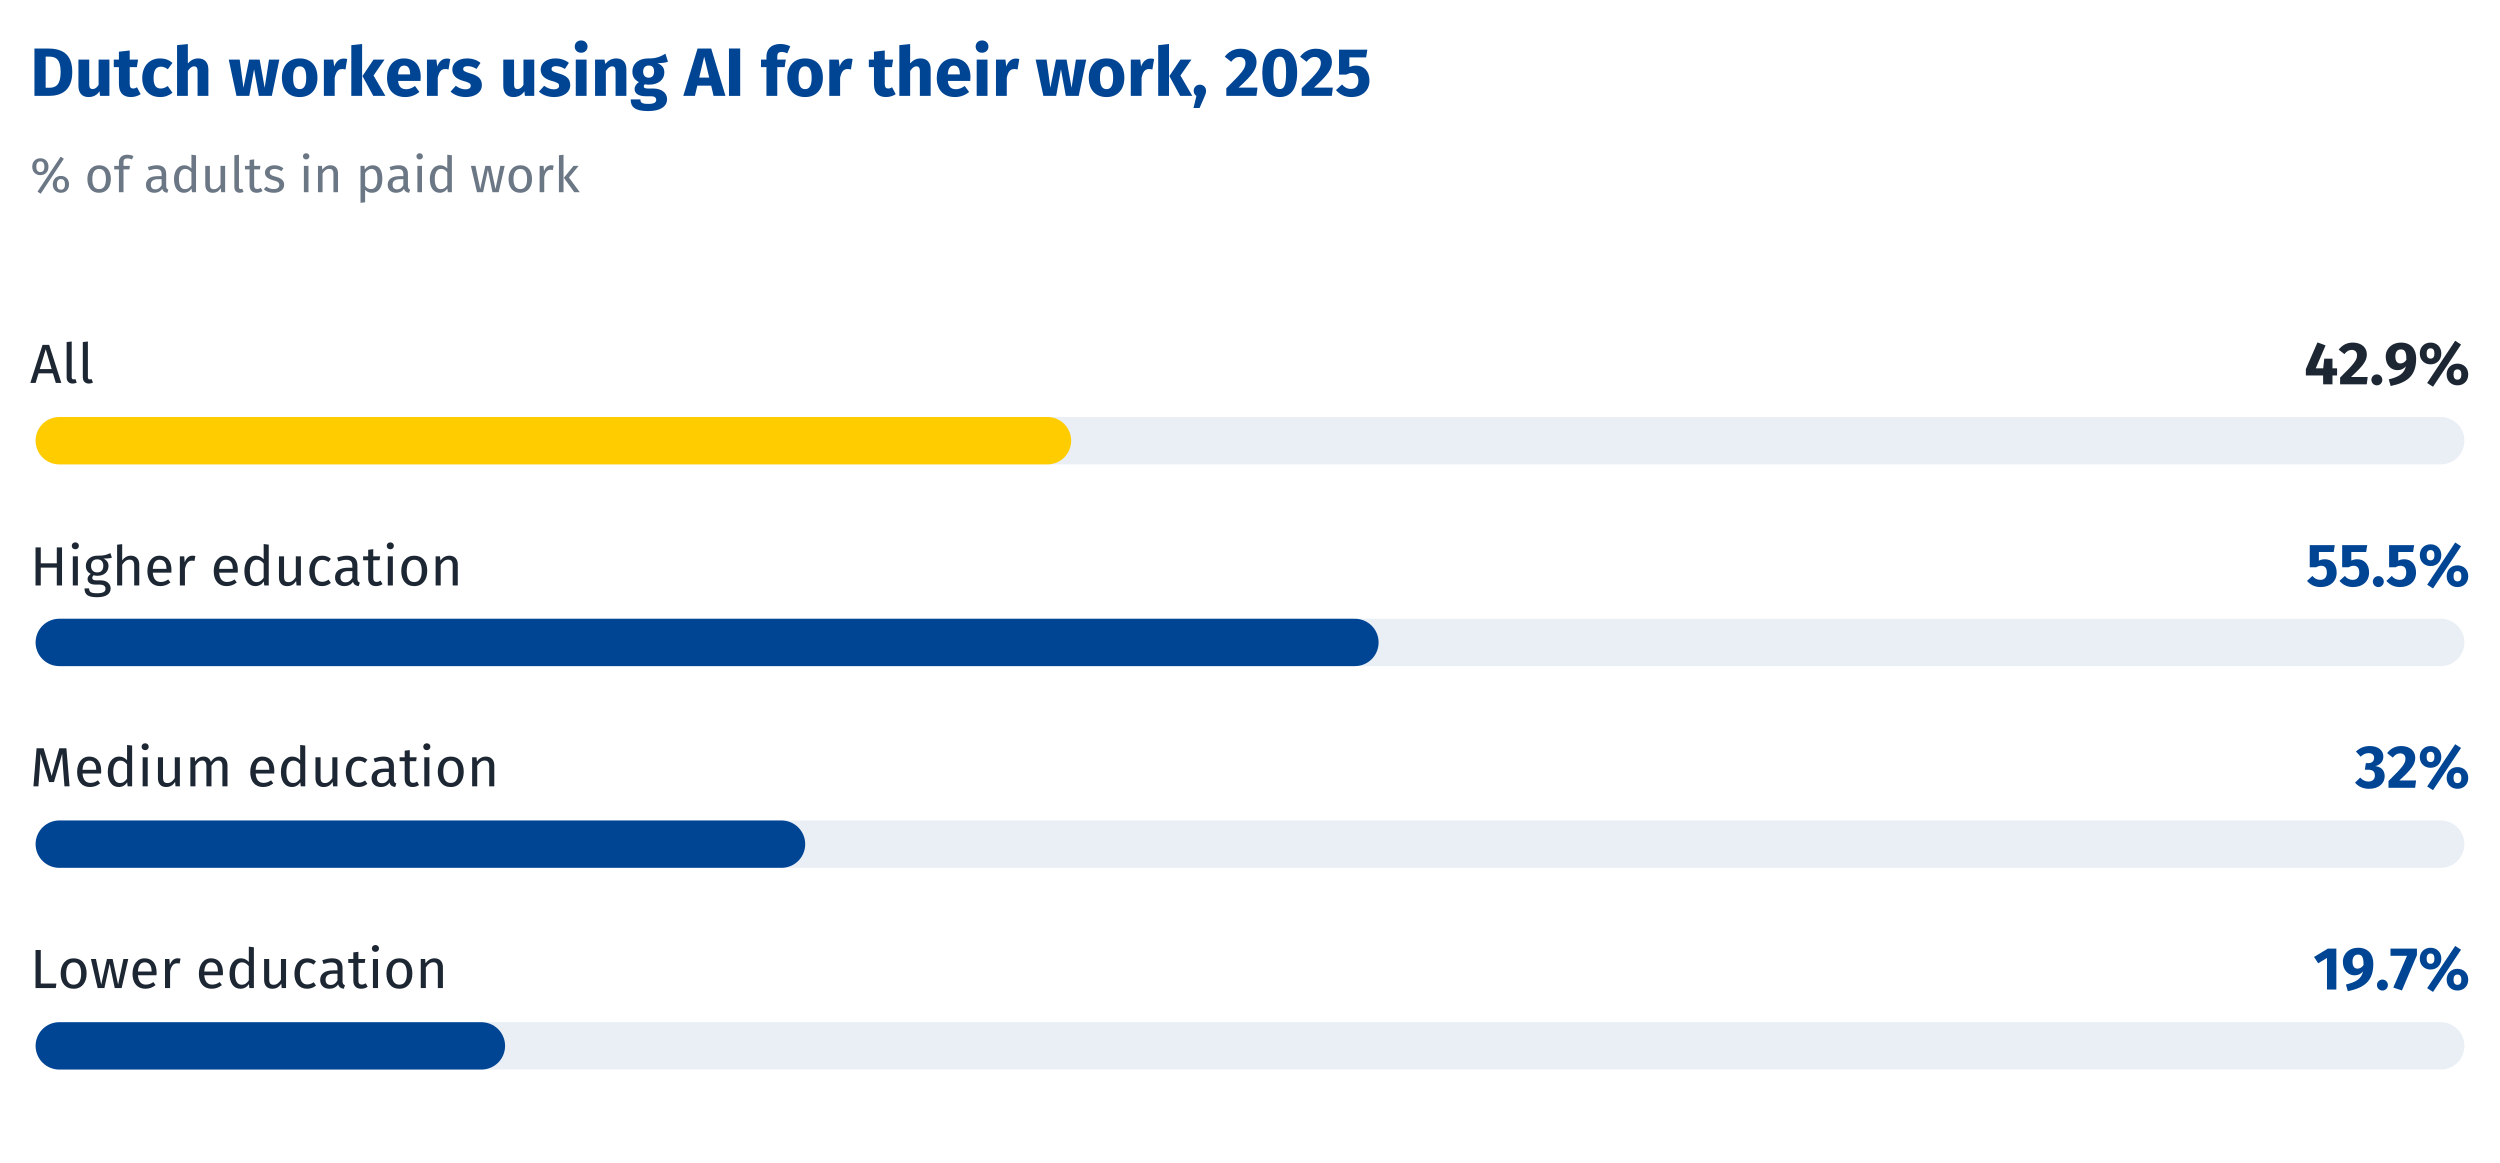
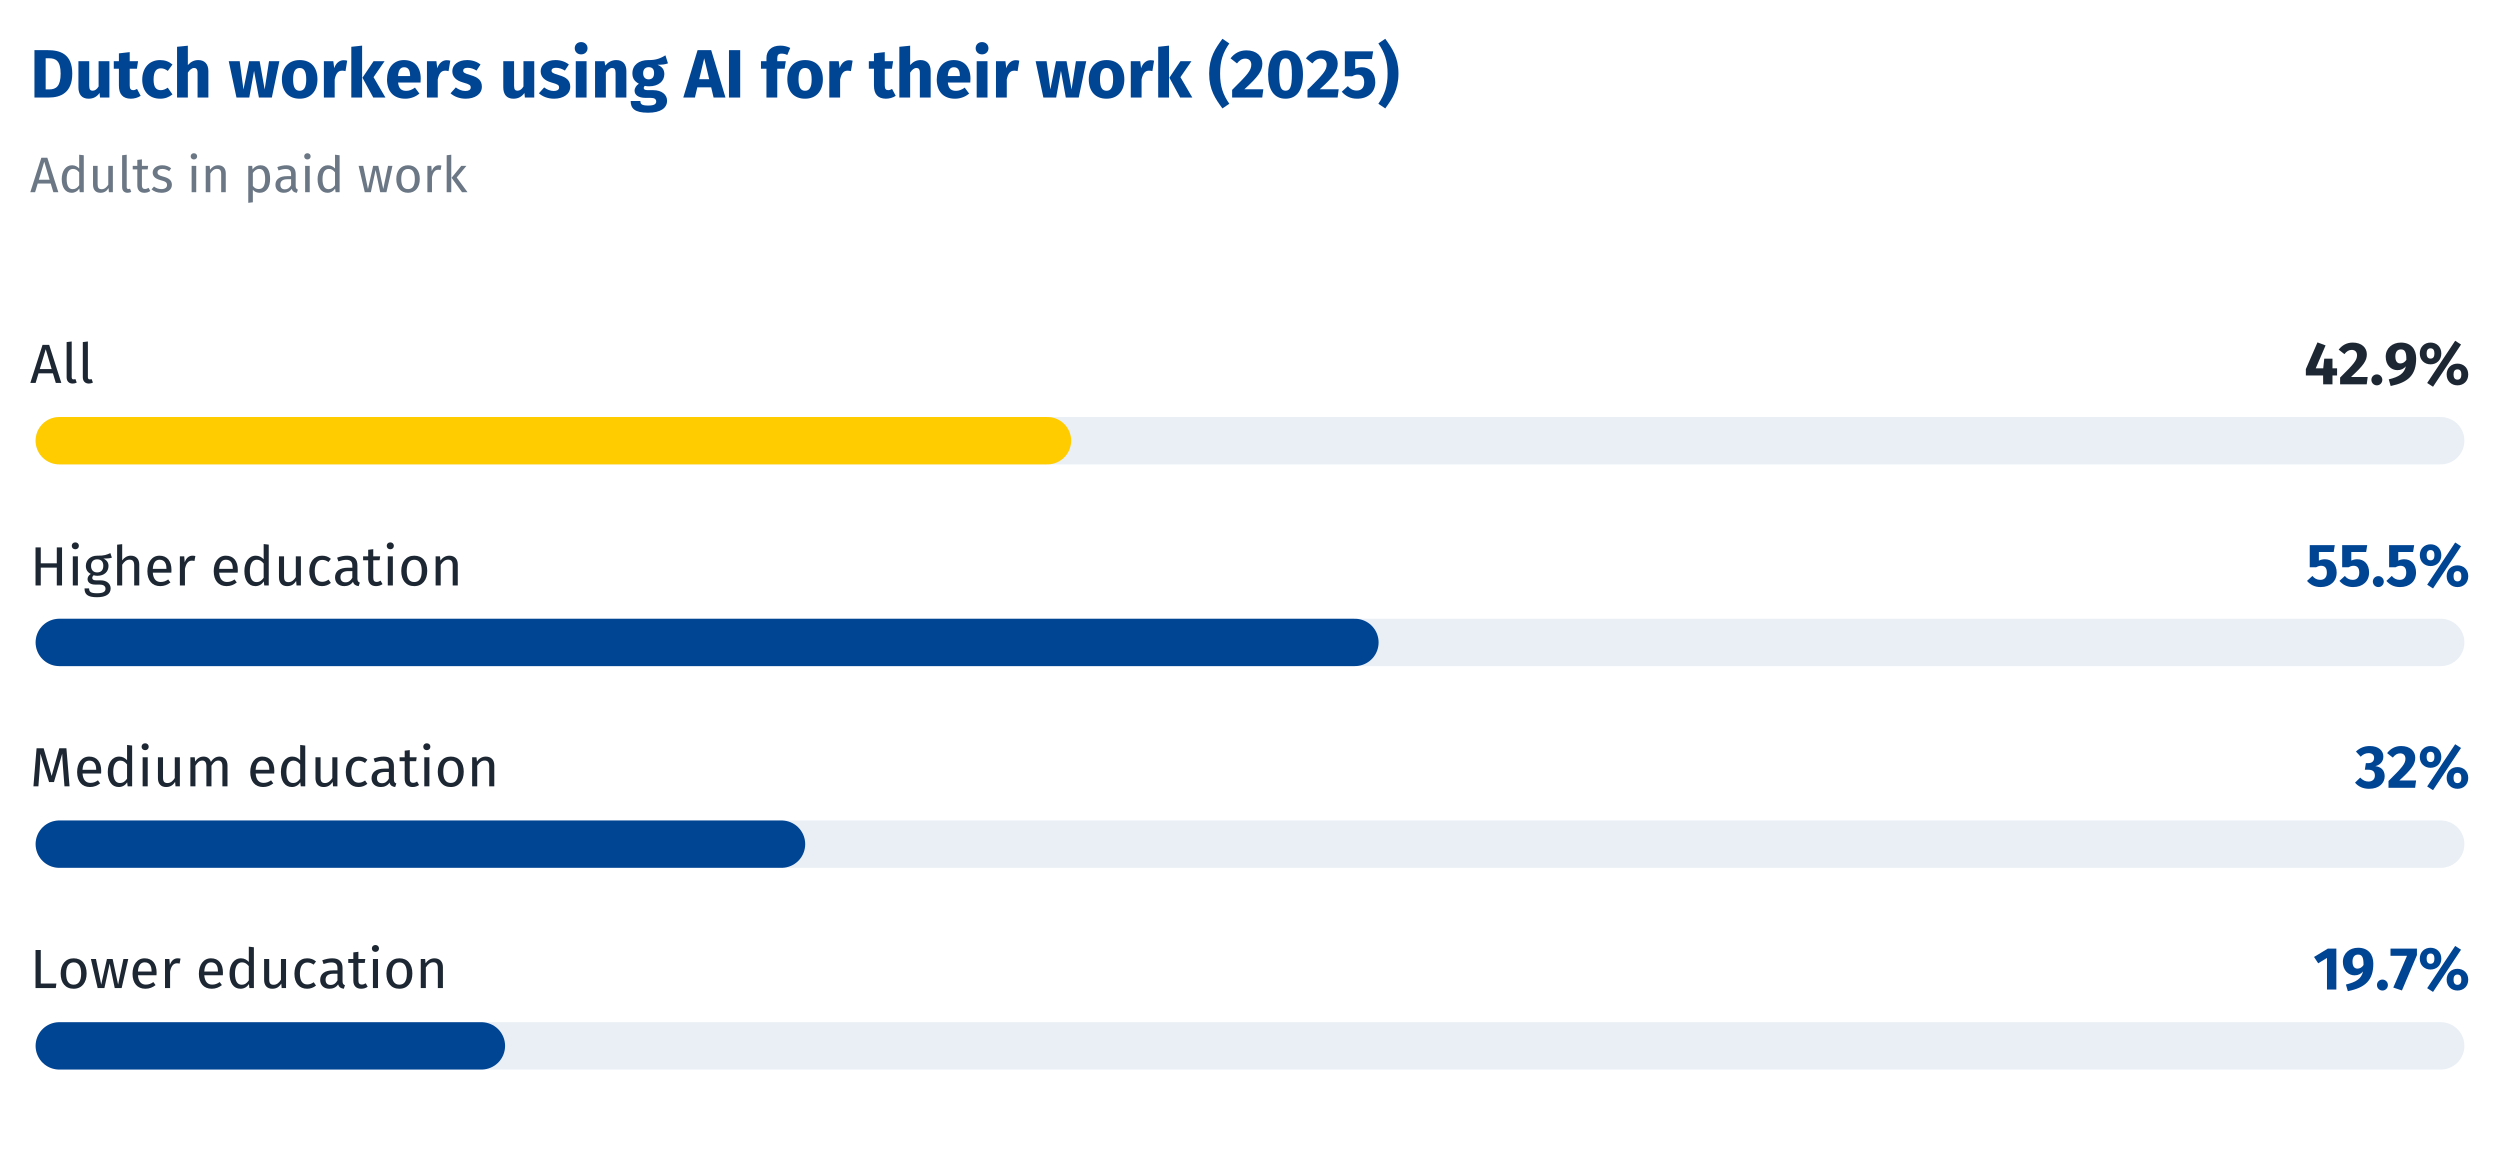
<svg xmlns="http://www.w3.org/2000/svg" xmlns:xlink="http://www.w3.org/1999/xlink" width="475.2pt" height="221.04pt" viewBox="0 0 475.2 221.04" version="1.1">
  <defs>
    <style type="text/css">*{stroke-linejoin: round; stroke-linecap: butt}</style>
  </defs>
  <g id="figure_1">
    <g id="patch_1">
      <path d="M 0 221.04  L 475.2 221.04  L 475.2 0  L 0 0  L 0 221.04  z " style="fill: none" />
    </g>
    <g id="axes_1">
      <g id="line2d_1">
-         <path d="M 11.268 83.768  L 463.932 83.768  " clip-path="url(#p7ef1800e2e)" style="fill: none; stroke: #e9eff5; stroke-width: 9; stroke-linecap: round" />
+         <path d="M 11.268 83.768  L 463.932 83.768  " clip-path="url(#p5b7a34b491)" style="fill: none; stroke: #e9eff5; stroke-width: 9; stroke-linecap: round" />
      </g>
      <g id="line2d_2">
-         <path d="M 11.268 122.112  L 463.932 122.112  " clip-path="url(#p7ef1800e2e)" style="fill: none; stroke: #e9eff5; stroke-width: 9; stroke-linecap: round" />
+         <path d="M 11.268 122.112  L 463.932 122.112  " clip-path="url(#p5b7a34b491)" style="fill: none; stroke: #e9eff5; stroke-width: 9; stroke-linecap: round" />
      </g>
      <g id="line2d_3">
-         <path d="M 11.268 160.456  L 463.932 160.456  " clip-path="url(#p7ef1800e2e)" style="fill: none; stroke: #e9eff5; stroke-width: 9; stroke-linecap: round" />
+         <path d="M 11.268 160.456  L 463.932 160.456  " clip-path="url(#p5b7a34b491)" style="fill: none; stroke: #e9eff5; stroke-width: 9; stroke-linecap: round" />
      </g>
      <g id="line2d_4">
-         <path d="M 11.268 198.8  L 463.932 198.8  " clip-path="url(#p7ef1800e2e)" style="fill: none; stroke: #e9eff5; stroke-width: 9; stroke-linecap: round" />
+         <path d="M 11.268 198.8  L 463.932 198.8  " clip-path="url(#p5b7a34b491)" style="fill: none; stroke: #e9eff5; stroke-width: 9; stroke-linecap: round" />
      </g>
      <g id="line2d_5">
-         <path d="M 11.268 83.768  L 199.105 83.768  " clip-path="url(#p7ef1800e2e)" style="fill: none; stroke: #ffcc00; stroke-width: 9; stroke-linecap: round" />
+         <path d="M 11.268 83.768  L 199.105 83.768  " clip-path="url(#p5b7a34b491)" style="fill: none; stroke: #ffcc00; stroke-width: 9; stroke-linecap: round" />
      </g>
      <g id="line2d_6">
-         <path d="M 11.268 122.112  L 257.543 122.112  " clip-path="url(#p7ef1800e2e)" style="fill: none; stroke: #004494; stroke-width: 9; stroke-linecap: round" />
+         <path d="M 11.268 122.112  L 257.543 122.112  " clip-path="url(#p5b7a34b491)" style="fill: none; stroke: #004494; stroke-width: 9; stroke-linecap: round" />
      </g>
      <g id="line2d_7">
-         <path d="M 11.268 160.456  L 148.551 160.456  " clip-path="url(#p7ef1800e2e)" style="fill: none; stroke: #004494; stroke-width: 9; stroke-linecap: round" />
+         <path d="M 11.268 160.456  L 148.551 160.456  " clip-path="url(#p5b7a34b491)" style="fill: none; stroke: #004494; stroke-width: 9; stroke-linecap: round" />
      </g>
      <g id="line2d_8">
-         <path d="M 11.268 198.8  L 91.505 198.8  " clip-path="url(#p7ef1800e2e)" style="fill: none; stroke: #004494; stroke-width: 9; stroke-linecap: round" />
+         <path d="M 11.268 198.8  L 91.505 198.8  " clip-path="url(#p5b7a34b491)" style="fill: none; stroke: #004494; stroke-width: 9; stroke-linecap: round" />
      </g>
      <g id="text_1">
        <g style="fill: #1d2733" transform="translate(5.7024 72.78332) scale(0.105 -0.105)">
          <defs>
            <path id="FiraSans-Regular-41" d="M 2989 0  L 3629 0  L 2221 4410  L 1453 4410  L 38 0  L 653 0  L 986 1107  L 2656 1107  L 2989 0  z M 1133 1600  L 1824 3904  L 2509 1600  L 1133 1600  z " transform="scale(0.015625)" />
            <path id="FiraSans-Regular-6c" d="M 1280 -77  C 1453 -77 1619 -32 1747 38  L 1594 448  C 1530 422 1459 410 1376 410  C 1222 410 1165 499 1165 678  L 1165 4800  L 576 4730  L 576 666  C 576 186 851 -77 1280 -77  z " transform="scale(0.015625)" />
          </defs>
          <use xlink:href="#FiraSans-Regular-41" />
          <use xlink:href="#FiraSans-Regular-6c" transform="translate(57.29999 0)" />
          <use xlink:href="#FiraSans-Regular-6c" transform="translate(86.59998 0)" />
        </g>
      </g>
      <g id="text_2">
        <g style="fill: #1d2733" transform="translate(437.975 73.05184) scale(0.115 -0.115)">
          <defs>
            <path id="FiraSans-Bold-34" d="M 3482 1690  L 2995 1690  L 2995 2714  L 2125 2714  L 2016 1690  L 1222 1690  L 2266 4115  L 1408 4435  L 179 1606  L 179 934  L 2003 934  L 2010 0  L 2995 0  L 2995 934  L 3482 934  L 3482 1690  z " transform="scale(0.015625)" />
            <path id="FiraSans-Bold-32" d="M 1523 4416  C 877 4416 384 4122 38 3667  L 640 3194  C 890 3501 1107 3642 1421 3642  C 1760 3642 1978 3430 1978 3078  C 1978 2541 1638 2150 186 717  L 186 0  L 3002 0  L 3104 774  L 1331 774  C 2682 2003 3014 2509 3014 3181  C 3014 3853 2490 4416 1523 4416  z " transform="scale(0.015625)" />
            <path id="FiraSans-Bold-2e" d="M 768 1050  C 442 1050 186 787 186 474  C 186 154 442 -109 768 -109  C 1088 -109 1344 154 1344 474  C 1344 787 1088 1050 768 1050  z " transform="scale(0.015625)" />
            <path id="FiraSans-Bold-39" d="M 1773 4416  C 870 4416 166 3827 166 2925  C 166 2035 730 1498 1402 1498  C 1811 1498 2086 1658 2298 1907  C 2125 1139 1574 787 486 525  L 691 -179  C 2541 198 3386 973 3386 2739  C 3386 3725 2842 4416 1773 4416  z M 1715 2208  C 1421 2208 1184 2394 1184 2957  C 1184 3443 1414 3693 1773 3693  C 2202 3693 2362 3405 2349 2586  C 2182 2336 1958 2208 1715 2208  z " transform="scale(0.015625)" />
            <path id="FiraSans-Bold-25" d="M 3930 4608  L 966 141  L 1587 -256  L 4550 4211  L 3930 4608  z M 1325 4416  C 691 4416 186 3968 186 3264  C 186 2560 691 2112 1325 2112  C 1965 2112 2464 2560 2464 3264  C 2464 3968 1965 4416 1325 4416  z M 1325 3808  C 1658 3808 1734 3533 1734 3264  C 1734 2989 1658 2720 1325 2720  C 992 2720 909 2995 909 3264  C 909 3539 992 3808 1325 3808  z M 4173 2189  C 3533 2189 3027 1747 3027 1043  C 3027 333 3533 -109 4173 -109  C 4813 -109 5312 333 5312 1043  C 5312 1747 4813 2189 4173 2189  z M 4173 1581  C 4506 1581 4582 1312 4582 1043  C 4582 768 4506 493 4173 493  C 3840 493 3757 774 3757 1043  C 3757 1312 3840 1581 4173 1581  z " transform="scale(0.015625)" />
          </defs>
          <use xlink:href="#FiraSans-Bold-34" />
          <use xlink:href="#FiraSans-Bold-32" transform="translate(56.49999 0)" />
          <use xlink:href="#FiraSans-Bold-2e" transform="translate(108.2 0)" />
          <use xlink:href="#FiraSans-Bold-39" transform="translate(132.2 0)" />
          <use xlink:href="#FiraSans-Bold-25" transform="translate(188.2 0)" />
        </g>
      </g>
      <g id="text_3">
        <g style="fill: #1d2733" transform="translate(5.7024 111.285) scale(0.105 -0.105)">
          <defs>
            <path id="FiraSans-Regular-48" d="M 3104 0  L 3712 0  L 3712 4410  L 3104 4410  L 3104 2566  L 1248 2566  L 1248 4410  L 640 4410  L 640 0  L 1248 0  L 1248 2067  L 3104 2067  L 3104 0  z " transform="scale(0.015625)" />
            <path id="FiraSans-Regular-69" d="M 896 4992  C 653 4992 486 4819 486 4589  C 486 4365 653 4192 896 4192  C 1146 4192 1312 4365 1312 4589  C 1312 4819 1146 4992 896 4992  z M 1197 3373  L 608 3373  L 608 0  L 1197 0  L 1197 3373  z " transform="scale(0.015625)" />
            <path id="FiraSans-Regular-67" d="M 3155 3750  C 2758 3571 2451 3430 1613 3450  C 870 3450 314 2963 314 2272  C 314 1837 493 1542 883 1338  C 640 1178 512 960 512 742  C 512 403 781 102 1382 102  L 1914 102  C 2336 102 2592 -58 2592 -378  C 2592 -717 2336 -902 1606 -902  C 864 -902 691 -723 691 -339  L 160 -339  C 160 -1024 506 -1363 1606 -1363  C 2650 -1363 3187 -992 3187 -339  C 3187 198 2726 595 2035 595  L 1498 595  C 1152 595 1056 717 1056 870  C 1056 992 1126 1114 1222 1184  C 1363 1139 1498 1120 1651 1120  C 2458 1120 2938 1600 2938 2266  C 2938 2656 2739 2938 2342 3117  C 2726 3117 3046 3130 3328 3219  L 3155 3750  z M 1613 3027  C 2093 3027 2336 2771 2336 2278  C 2336 1792 2086 1510 1626 1510  C 1165 1510 915 1824 915 2272  C 915 2714 1158 3027 1613 3027  z " transform="scale(0.015625)" />
            <path id="FiraSans-Regular-68" d="M 2195 3450  C 1773 3450 1440 3238 1197 2906  L 1197 4787  L 608 4723  L 608 0  L 1197 0  L 1197 2400  C 1421 2752 1683 2989 2048 2989  C 2368 2989 2586 2842 2586 2336  L 2586 0  L 3174 0  L 3174 2419  C 3174 3053 2810 3450 2195 3450  z " transform="scale(0.015625)" />
            <path id="FiraSans-Regular-65" d="M 3155 1786  C 3155 2816 2675 3450 1766 3450  C 896 3450 365 2701 365 1651  C 365 582 915 -77 1856 -77  C 2323 -77 2701 83 3034 346  L 2778 698  C 2483 493 2234 403 1901 403  C 1414 403 1050 704 992 1485  L 3142 1485  C 3149 1562 3155 1670 3155 1786  z M 2573 1920  L 992 1920  C 1037 2669 1331 2982 1779 2982  C 2310 2982 2573 2618 2573 1958  L 2573 1920  z " transform="scale(0.015625)" />
            <path id="FiraSans-Regular-72" d="M 2074 3450  C 1664 3450 1350 3194 1171 2688  L 1114 3373  L 608 3373  L 608 0  L 1197 0  L 1197 1926  C 1338 2573 1581 2874 2003 2874  C 2125 2874 2195 2861 2298 2835  L 2406 3411  C 2304 3437 2182 3450 2074 3450  z " transform="scale(0.015625)" />
            <path id="FiraSans-Regular-20" transform="scale(0.015625)" />
            <path id="FiraSans-Regular-64" d="M 2630 4800  L 2630 3034  C 2406 3270 2118 3450 1722 3450  C 896 3450 397 2701 397 1670  C 397 621 851 -77 1670 -77  C 2086 -77 2426 128 2643 467  L 2701 0  L 3219 0  L 3219 4730  L 2630 4800  z M 1798 390  C 1312 390 1030 794 1030 1683  C 1030 2560 1344 2982 1850 2982  C 2182 2982 2419 2810 2630 2541  L 2630 890  C 2406 576 2176 390 1798 390  z " transform="scale(0.015625)" />
            <path id="FiraSans-Regular-75" d="M 3117 3373  L 2528 3373  L 2528 966  C 2323 627 2048 384 1683 384  C 1318 384 1165 557 1165 1018  L 1165 3373  L 576 3373  L 576 954  C 576 294 928 -77 1517 -77  C 1997 -77 2310 115 2566 525  L 2611 0  L 3117 0  L 3117 3373  z " transform="scale(0.015625)" />
            <path id="FiraSans-Regular-63" d="M 1837 3450  C 922 3450 365 2733 365 1658  C 365 570 928 -77 1837 -77  C 2227 -77 2566 51 2867 294  L 2598 678  C 2342 512 2144 422 1862 422  C 1331 422 998 787 998 1670  C 998 2547 1331 2963 1862 2963  C 2144 2963 2355 2880 2586 2714  L 2867 3085  C 2554 3347 2234 3450 1837 3450  z " transform="scale(0.015625)" />
            <path id="FiraSans-Regular-61" d="M 2880 787  L 2880 2330  C 2880 3034 2509 3450 1696 3450  C 1318 3450 947 3373 531 3219  L 678 2790  C 1024 2906 1338 2970 1587 2970  C 2054 2970 2291 2790 2291 2304  L 2291 2054  L 1773 2054  C 832 2054 288 1664 288 941  C 288 339 691 -77 1363 -77  C 1773 -77 2131 77 2368 429  C 2470 96 2688 -38 3027 -77  L 3162 333  C 2989 397 2880 493 2880 787  z M 1498 365  C 1114 365 915 576 915 973  C 915 1434 1229 1664 1850 1664  L 2291 1664  L 2291 890  C 2099 538 1843 365 1498 365  z " transform="scale(0.015625)" />
            <path id="FiraSans-Regular-74" d="M 2086 557  C 1920 454 1786 410 1638 410  C 1344 410 1235 570 1235 909  L 1235 2918  L 1971 2918  L 2035 3373  L 1235 3373  L 1235 4205  L 646 4134  L 646 3373  L 58 3373  L 58 2918  L 646 2918  L 646 883  C 646 256 986 -77 1555 -77  C 1843 -77 2086 0 2310 154  L 2086 557  z " transform="scale(0.015625)" />
            <path id="FiraSans-Regular-6f" d="M 1875 3450  C 915 3450 365 2726 365 1683  C 365 614 909 -77 1869 -77  C 2822 -77 3373 646 3373 1690  C 3373 2758 2835 3450 1875 3450  z M 1875 2976  C 2432 2976 2739 2566 2739 1690  C 2739 806 2432 397 1869 397  C 1306 397 998 806 998 1683  C 998 2566 1312 2976 1875 2976  z " transform="scale(0.015625)" />
            <path id="FiraSans-Regular-6e" d="M 2195 3450  C 1754 3450 1395 3219 1165 2874  L 1114 3373  L 608 3373  L 608 0  L 1197 0  L 1197 2394  C 1421 2752 1677 2989 2054 2989  C 2381 2989 2586 2842 2586 2336  L 2586 0  L 3174 0  L 3174 2419  C 3174 3059 2816 3450 2195 3450  z " transform="scale(0.015625)" />
          </defs>
          <use xlink:href="#FiraSans-Regular-48" />
          <use xlink:href="#FiraSans-Regular-69" transform="translate(67.99998 0)" />
          <use xlink:href="#FiraSans-Regular-67" transform="translate(96.19998 0)" />
          <use xlink:href="#FiraSans-Regular-68" transform="translate(148.2 0)" />
          <use xlink:href="#FiraSans-Regular-65" transform="translate(206.8 0)" />
          <use xlink:href="#FiraSans-Regular-72" transform="translate(261.7999 0)" />
          <use xlink:href="#FiraSans-Regular-20" transform="translate(300.3999 0)" />
          <use xlink:href="#FiraSans-Regular-65" transform="translate(326.8999 0)" />
          <use xlink:href="#FiraSans-Regular-64" transform="translate(381.8999 0)" />
          <use xlink:href="#FiraSans-Regular-75" transform="translate(441.6999 0)" />
          <use xlink:href="#FiraSans-Regular-63" transform="translate(499.8999 0)" />
          <use xlink:href="#FiraSans-Regular-61" transform="translate(547.6999 0)" />
          <use xlink:href="#FiraSans-Regular-74" transform="translate(602.0999 0)" />
          <use xlink:href="#FiraSans-Regular-69" transform="translate(638.1999 0)" />
          <use xlink:href="#FiraSans-Regular-6f" transform="translate(666.3999 0)" />
          <use xlink:href="#FiraSans-Regular-6e" transform="translate(724.7998 0)" />
        </g>
      </g>
      <g id="text_4">
        <g style="fill: #004494" transform="translate(438.3685 111.396) scale(0.115 -0.115)">
          <defs>
            <path id="FiraSans-Bold-35" d="M 3021 4326  L 371 4326  L 371 1990  L 1056 1990  C 1254 2099 1402 2144 1574 2144  C 1933 2144 2182 1958 2182 1421  C 2182 922 1920 653 1485 653  C 1133 653 870 806 653 1069  L 83 544  C 410 166 864 -109 1523 -109  C 2554 -109 3219 512 3219 1427  C 3219 2323 2688 2835 1978 2835  C 1773 2835 1555 2797 1338 2694  L 1338 3603  L 2906 3603  L 3021 4326  z " transform="scale(0.015625)" />
          </defs>
          <use xlink:href="#FiraSans-Bold-35" />
          <use xlink:href="#FiraSans-Bold-35" transform="translate(53.59999 0)" />
          <use xlink:href="#FiraSans-Bold-2e" transform="translate(107.2 0)" />
          <use xlink:href="#FiraSans-Bold-35" transform="translate(131.2 0)" />
          <use xlink:href="#FiraSans-Bold-25" transform="translate(184.8 0)" />
        </g>
      </g>
      <g id="text_5">
        <g style="fill: #1d2733" transform="translate(5.7024 149.4717) scale(0.105 -0.105)">
          <defs>
            <path id="FiraSans-Regular-4d" d="M 4218 4410  L 3392 4410  L 2509 1203  L 1581 4410  L 762 4410  L 397 0  L 973 0  L 1120 1946  C 1171 2592 1203 3277 1203 3795  L 2208 499  L 2778 499  L 3731 3789  C 3738 3424 3782 2682 3840 1990  L 3994 0  L 4582 0  L 4218 4410  z " transform="scale(0.015625)" />
            <path id="FiraSans-Regular-6d" d="M 3994 3450  C 3539 3450 3232 3206 2989 2842  C 2861 3226 2554 3450 2138 3450  C 1696 3450 1389 3219 1165 2880  L 1114 3373  L 608 3373  L 608 0  L 1197 0  L 1197 2394  C 1421 2752 1626 2989 1990 2989  C 2246 2989 2464 2842 2464 2336  L 2464 0  L 3053 0  L 3053 2394  C 3283 2752 3482 2989 3846 2989  C 4102 2989 4320 2842 4320 2336  L 4320 0  L 4909 0  L 4909 2419  C 4909 3053 4544 3450 3994 3450  z " transform="scale(0.015625)" />
          </defs>
          <use xlink:href="#FiraSans-Regular-4d" />
          <use xlink:href="#FiraSans-Regular-65" transform="translate(79.59999 0)" />
          <use xlink:href="#FiraSans-Regular-64" transform="translate(134.6 0)" />
          <use xlink:href="#FiraSans-Regular-69" transform="translate(194.4 0)" />
          <use xlink:href="#FiraSans-Regular-75" transform="translate(222.6 0)" />
          <use xlink:href="#FiraSans-Regular-6d" transform="translate(280.8 0)" />
          <use xlink:href="#FiraSans-Regular-20" transform="translate(366.4999 0)" />
          <use xlink:href="#FiraSans-Regular-65" transform="translate(392.9999 0)" />
          <use xlink:href="#FiraSans-Regular-64" transform="translate(447.9999 0)" />
          <use xlink:href="#FiraSans-Regular-75" transform="translate(507.7999 0)" />
          <use xlink:href="#FiraSans-Regular-63" transform="translate(565.9999 0)" />
          <use xlink:href="#FiraSans-Regular-61" transform="translate(613.7999 0)" />
          <use xlink:href="#FiraSans-Regular-74" transform="translate(668.1999 0)" />
          <use xlink:href="#FiraSans-Regular-69" transform="translate(704.2999 0)" />
          <use xlink:href="#FiraSans-Regular-6f" transform="translate(732.4999 0)" />
          <use xlink:href="#FiraSans-Regular-6e" transform="translate(790.8999 0)" />
        </g>
      </g>
      <g id="text_6">
        <g style="fill: #004494" transform="translate(447.6925 149.7402) scale(0.115 -0.115)">
          <defs>
            <path id="FiraSans-Bold-33" d="M 1530 4416  C 954 4416 474 4218 70 3834  L 570 3290  C 826 3539 1094 3667 1414 3667  C 1766 3667 1990 3482 1990 3168  C 1990 2810 1754 2605 1370 2605  L 1120 2605  L 1011 1907  L 1370 1907  C 1824 1907 2074 1741 2074 1286  C 2074 890 1798 659 1402 659  C 1062 659 806 787 518 1075  L -26 544  C 314 134 806 -109 1459 -109  C 2528 -109 3110 499 3110 1222  C 3110 1907 2662 2227 2125 2285  C 2656 2438 2970 2790 2970 3315  C 2970 3923 2464 4416 1530 4416  z " transform="scale(0.015625)" />
          </defs>
          <use xlink:href="#FiraSans-Bold-33" />
          <use xlink:href="#FiraSans-Bold-32" transform="translate(51.99999 0)" />
          <use xlink:href="#FiraSans-Bold-25" transform="translate(103.7 0)" />
        </g>
      </g>
      <g id="text_7">
        <g style="fill: #1d2733" transform="translate(5.7024 187.8159) scale(0.105 -0.105)">
          <defs>
            <path id="FiraSans-Regular-4c" d="M 1248 4410  L 640 4410  L 640 0  L 2989 0  L 3059 531  L 1248 531  L 1248 4410  z " transform="scale(0.015625)" />
            <path id="FiraSans-Regular-77" d="M 4461 3373  L 3898 3373  L 3283 410  L 2650 3373  L 1990 3373  L 1325 410  L 717 3373  L 128 3373  L 915 0  L 1696 0  L 2304 2842  L 2893 0  L 3693 0  L 4461 3373  z " transform="scale(0.015625)" />
          </defs>
          <use xlink:href="#FiraSans-Regular-4c" />
          <use xlink:href="#FiraSans-Regular-6f" transform="translate(49.79999 0)" />
          <use xlink:href="#FiraSans-Regular-77" transform="translate(108.2 0)" />
          <use xlink:href="#FiraSans-Regular-65" transform="translate(179.9 0)" />
          <use xlink:href="#FiraSans-Regular-72" transform="translate(234.8999 0)" />
          <use xlink:href="#FiraSans-Regular-20" transform="translate(273.4999 0)" />
          <use xlink:href="#FiraSans-Regular-65" transform="translate(299.9999 0)" />
          <use xlink:href="#FiraSans-Regular-64" transform="translate(354.9999 0)" />
          <use xlink:href="#FiraSans-Regular-75" transform="translate(414.7999 0)" />
          <use xlink:href="#FiraSans-Regular-63" transform="translate(472.9999 0)" />
          <use xlink:href="#FiraSans-Regular-61" transform="translate(520.7999 0)" />
          <use xlink:href="#FiraSans-Regular-74" transform="translate(575.1999 0)" />
          <use xlink:href="#FiraSans-Regular-69" transform="translate(611.2999 0)" />
          <use xlink:href="#FiraSans-Regular-6f" transform="translate(639.4999 0)" />
          <use xlink:href="#FiraSans-Regular-6e" transform="translate(697.8999 0)" />
        </g>
      </g>
      <g id="text_8">
        <g style="fill: #004494" transform="translate(439.7 188.0844) scale(0.115 -0.115)">
          <defs>
            <path id="FiraSans-Bold-31" d="M 2445 4326  L 1542 4326  L 83 3443  L 525 2771  L 1453 3341  L 1453 0  L 2445 0  L 2445 4326  z " transform="scale(0.015625)" />
            <path id="FiraSans-Bold-37" d="M 2880 4326  L 83 4326  L 83 3565  L 1830 3565  L 378 205  L 1293 -102  L 2880 3642  L 2880 4326  z " transform="scale(0.015625)" />
          </defs>
          <use xlink:href="#FiraSans-Bold-31" />
          <use xlink:href="#FiraSans-Bold-39" transform="translate(46.39999 0)" />
          <use xlink:href="#FiraSans-Bold-2e" transform="translate(102.4 0)" />
          <use xlink:href="#FiraSans-Bold-37" transform="translate(126.4 0)" />
          <use xlink:href="#FiraSans-Bold-25" transform="translate(173.2 0)" />
        </g>
      </g>
    </g>
    <g id="text_9">
-       <g style="fill: #004494" transform="translate(5.7024 18.22789) scale(0.13 -0.13)">
+       <g style="fill: #004494" transform="translate(5.7024 18.5407) scale(0.13 -0.13)">
        <defs>
          <path id="FiraSans-Bold-44" d="M 1651 4435  L 416 4435  L 416 0  L 1747 0  C 2880 0 3955 454 3955 2240  C 3955 4070 2835 4435 1651 4435  z M 1798 3674  C 2413 3674 2867 3430 2867 2240  C 2867 1062 2445 762 1811 762  L 1466 762  L 1466 3674  L 1798 3674  z " transform="scale(0.015625)" />
          <path id="FiraSans-Bold-75" d="M 3264 3398  L 2253 3398  L 2253 1037  C 2106 781 1914 640 1702 640  C 1491 640 1376 742 1376 1088  L 1376 3398  L 365 3398  L 365 960  C 365 301 678 -109 1312 -109  C 1760 -109 2093 70 2342 429  L 2387 0  L 3264 0  L 3264 3398  z " transform="scale(0.015625)" />
          <path id="FiraSans-Bold-74" d="M 2189 806  C 2054 723 1939 691 1824 691  C 1613 691 1504 806 1504 1133  L 1504 2694  L 2176 2694  L 2285 3398  L 1504 3398  L 1504 4250  L 493 4134  L 493 3398  L 13 3398  L 13 2694  L 493 2694  L 493 1120  C 493 320 858 -102 1606 -109  C 1914 -109 2272 -19 2528 160  L 2189 806  z " transform="scale(0.015625)" />
          <path id="FiraSans-Bold-63" d="M 1869 3507  C 851 3507 205 2752 205 1670  C 205 595 845 -109 1888 -109  C 2355 -109 2720 45 3034 294  L 2592 922  C 2349 768 2182 691 1939 691  C 1536 691 1267 922 1267 1677  C 1267 2438 1517 2733 1952 2733  C 2182 2733 2381 2656 2598 2490  L 3034 3091  C 2707 3366 2342 3507 1869 3507  z " transform="scale(0.015625)" />
          <path id="FiraSans-Bold-68" d="M 2387 3507  C 1990 3507 1683 3347 1408 3040  L 1408 4851  L 397 4749  L 397 0  L 1408 0  L 1408 2330  C 1587 2605 1773 2765 1997 2765  C 2189 2765 2317 2669 2317 2310  L 2317 0  L 3328 0  L 3328 2483  C 3328 3130 2976 3507 2387 3507  z " transform="scale(0.015625)" />
          <path id="FiraSans-Bold-20" transform="scale(0.015625)" />
          <path id="FiraSans-Bold-77" d="M 4762 3398  L 3795 3398  L 3386 755  L 2918 3398  L 1933 3398  L 1402 755  L 1050 3398  L 26 3398  L 749 0  L 1946 0  L 2394 2496  L 2848 0  L 4058 0  L 4762 3398  z " transform="scale(0.015625)" />
          <path id="FiraSans-Bold-6f" d="M 1869 3507  C 832 3507 205 2790 205 1702  C 205 557 838 -109 1869 -109  C 2906 -109 3533 608 3533 1696  C 3533 2842 2906 3507 1869 3507  z M 1869 2765  C 2278 2765 2483 2451 2483 1696  C 2483 960 2278 634 1869 634  C 1459 634 1254 947 1254 1702  C 1254 2438 1459 2765 1869 2765  z " transform="scale(0.015625)" />
          <path id="FiraSans-Bold-72" d="M 2240 3494  C 1850 3494 1517 3213 1363 2746  L 1280 3398  L 397 3398  L 397 0  L 1408 0  L 1408 1696  C 1517 2208 1696 2515 2112 2515  C 2227 2515 2310 2496 2419 2470  L 2579 3450  C 2470 3482 2368 3494 2240 3494  z " transform="scale(0.015625)" />
          <path id="FiraSans-Bold-6b" d="M 1408 4858  L 397 4749  L 397 0  L 1408 0  L 1408 4858  z M 3507 3398  L 2477 3398  L 1440 1856  L 2451 0  L 3590 0  L 2477 1907  L 3507 3398  z " transform="scale(0.015625)" />
          <path id="FiraSans-Bold-65" d="M 3360 1766  C 3360 2867 2765 3507 1792 3507  C 762 3507 205 2701 205 1683  C 205 621 781 -109 1914 -109  C 2464 -109 2899 96 3238 365  L 2822 928  C 2528 723 2285 627 2010 627  C 1594 627 1306 794 1242 1402  L 3341 1402  C 3354 1504 3360 1658 3360 1766  z M 2368 2010  L 1235 2010  C 1286 2624 1478 2835 1818 2835  C 2221 2835 2362 2515 2368 2054  L 2368 2010  z " transform="scale(0.015625)" />
          <path id="FiraSans-Bold-73" d="M 1594 3507  C 736 3507 205 3053 205 2470  C 205 1946 538 1600 1210 1408  C 1824 1235 1926 1165 1926 934  C 1926 730 1741 614 1434 614  C 1101 614 787 749 531 947  L 38 397  C 371 96 870 -109 1459 -109  C 2304 -109 2970 307 2970 1011  C 2970 1619 2592 1901 1920 2093  C 1312 2272 1222 2349 1222 2528  C 1222 2682 1357 2784 1632 2784  C 1926 2784 2208 2688 2470 2522  L 2842 3091  C 2528 3347 2086 3507 1594 3507  z " transform="scale(0.015625)" />
          <path id="FiraSans-Bold-69" d="M 896 5190  C 544 5190 301 4941 301 4614  C 301 4288 544 4038 896 4038  C 1248 4038 1498 4288 1498 4614  C 1498 4941 1248 5190 896 5190  z M 1408 3398  L 397 3398  L 397 0  L 1408 0  L 1408 3398  z " transform="scale(0.015625)" />
          <path id="FiraSans-Bold-6e" d="M 2387 3507  C 1965 3507 1638 3328 1350 2995  L 1280 3398  L 397 3398  L 397 0  L 1408 0  L 1408 2323  C 1587 2605 1773 2765 1997 2765  C 2195 2765 2317 2669 2317 2310  L 2317 0  L 3328 0  L 3328 2483  C 3328 3130 2976 3507 2387 3507  z " transform="scale(0.015625)" />
          <path id="FiraSans-Bold-67" d="M 3290 3949  C 2880 3706 2445 3488 1690 3507  C 800 3507 198 3034 198 2266  C 198 1824 371 1523 806 1293  C 563 1139 403 890 403 640  C 403 275 704 -32 1446 -32  L 1939 -32  C 2278 -32 2426 -166 2426 -365  C 2426 -582 2285 -749 1690 -749  C 1075 -749 947 -621 947 -326  L 38 -326  C 38 -998 378 -1421 1664 -1421  C 2829 -1421 3443 -992 3443 -294  C 3443 275 2938 691 2144 691  L 1632 691  C 1306 691 1261 794 1261 896  C 1261 973 1299 1050 1370 1088  C 1491 1062 1619 1050 1760 1050  C 2643 1050 3187 1530 3187 2189  C 3187 2630 2976 2880 2547 3066  C 2976 3066 3290 3104 3526 3200  L 3290 3949  z M 1715 2842  C 2054 2842 2227 2669 2227 2291  C 2227 1901 2048 1702 1715 1702  C 1408 1702 1203 1907 1203 2278  C 1203 2630 1402 2842 1715 2842  z " transform="scale(0.015625)" />
          <path id="FiraSans-Bold-41" d="M 2752 0  L 3866 0  L 2528 4435  L 1254 4435  L -83 0  L 1005 0  L 1229 954  L 2528 954  L 2752 0  z M 1408 1715  L 1875 3674  L 2342 1715  L 1408 1715  z " transform="scale(0.015625)" />
          <path id="FiraSans-Bold-49" d="M 1466 4435  L 416 4435  L 416 0  L 1466 0  L 1466 4435  z " transform="scale(0.015625)" />
          <path id="FiraSans-Bold-66" d="M 1952 4109  C 2099 4109 2291 4077 2483 3981  L 2758 4640  C 2509 4768 2182 4858 1830 4858  C 960 4858 531 4352 531 3699  L 531 3398  L 19 3398  L 19 2694  L 531 2694  L 531 0  L 1542 0  L 1542 2694  L 2234 2694  L 2342 3398  L 1542 3398  L 1542 3661  C 1542 3981 1658 4109 1952 4109  z " transform="scale(0.015625)" />
-           <path id="FiraSans-Bold-2c" d="M 768 1050  C 435 1050 186 800 186 474  C 186 275 282 102 442 -6  L 166 -1133  L 736 -1133  L 1139 -205  C 1280 109 1344 275 1344 474  C 1344 800 1094 1050 768 1050  z " transform="scale(0.015625)" />
+           <path id="FiraSans-Bold-28" d="M 1357 5498  C 710 4608 115 3770 115 2240  C 115 710 710 -128 1357 -1018  L 2003 -582  C 1408 269 1139 1056 1139 2240  C 1139 3424 1408 4211 2003 5062  L 1357 5498  z " transform="scale(0.015625)" />
          <path id="FiraSans-Bold-30" d="M 1875 4416  C 813 4416 243 3610 243 2157  C 243 710 813 -109 1875 -109  C 2938 -109 3507 710 3507 2157  C 3507 3610 2938 4416 1875 4416  z M 1875 3667  C 2291 3667 2470 3334 2470 2157  C 2470 986 2291 640 1875 640  C 1453 640 1280 1011 1280 2157  C 1280 3302 1453 3667 1875 3667  z " transform="scale(0.015625)" />
+           <path id="FiraSans-Bold-29" d="M 723 5498  L 77 5062  C 666 4211 941 3424 941 2240  C 941 1056 666 269 77 -582  L 723 -1018  C 1363 -128 1958 710 1958 2240  C 1958 3770 1363 4608 723 5498  z " transform="scale(0.015625)" />
        </defs>
        <use xlink:href="#FiraSans-Bold-44" />
        <use xlink:href="#FiraSans-Bold-75" transform="translate(65.09999 0)" />
        <use xlink:href="#FiraSans-Bold-74" transform="translate(122.3 0)" />
        <use xlink:href="#FiraSans-Bold-63" transform="translate(160.9 0)" />
        <use xlink:href="#FiraSans-Bold-68" transform="translate(208.8 0)" />
        <use xlink:href="#FiraSans-Bold-20" transform="translate(266.5 0)" />
        <use xlink:href="#FiraSans-Bold-77" transform="translate(290.2 0)" />
        <use xlink:href="#FiraSans-Bold-6f" transform="translate(365.1 0)" />
        <use xlink:href="#FiraSans-Bold-72" transform="translate(423.5 0)" />
        <use xlink:href="#FiraSans-Bold-6b" transform="translate(463.5999 0)" />
        <use xlink:href="#FiraSans-Bold-65" transform="translate(518.7999 0)" />
        <use xlink:href="#FiraSans-Bold-72" transform="translate(574.1999 0)" />
        <use xlink:href="#FiraSans-Bold-73" transform="translate(614.2999 0)" />
        <use xlink:href="#FiraSans-Bold-20" transform="translate(662.5999 0)" />
        <use xlink:href="#FiraSans-Bold-75" transform="translate(686.2999 0)" />
        <use xlink:href="#FiraSans-Bold-73" transform="translate(743.4999 0)" />
        <use xlink:href="#FiraSans-Bold-69" transform="translate(791.7999 0)" />
        <use xlink:href="#FiraSans-Bold-6e" transform="translate(819.9999 0)" />
        <use xlink:href="#FiraSans-Bold-67" transform="translate(877.6999 0)" />
        <use xlink:href="#FiraSans-Bold-20" transform="translate(932.7999 0)" />
        <use xlink:href="#FiraSans-Bold-41" transform="translate(956.4999 0)" />
        <use xlink:href="#FiraSans-Bold-49" transform="translate(1015.5 0)" />
        <use xlink:href="#FiraSans-Bold-20" transform="translate(1044.8 0)" />
        <use xlink:href="#FiraSans-Bold-66" transform="translate(1068.5 0)" />
        <use xlink:href="#FiraSans-Bold-6f" transform="translate(1104.1 0)" />
        <use xlink:href="#FiraSans-Bold-72" transform="translate(1162.5 0)" />
        <use xlink:href="#FiraSans-Bold-20" transform="translate(1202.6 0)" />
        <use xlink:href="#FiraSans-Bold-74" transform="translate(1226.3 0)" />
        <use xlink:href="#FiraSans-Bold-68" transform="translate(1264.9 0)" />
        <use xlink:href="#FiraSans-Bold-65" transform="translate(1322.6 0)" />
        <use xlink:href="#FiraSans-Bold-69" transform="translate(1378 0)" />
        <use xlink:href="#FiraSans-Bold-72" transform="translate(1406.2 0)" />
        <use xlink:href="#FiraSans-Bold-20" transform="translate(1446.3 0)" />
        <use xlink:href="#FiraSans-Bold-77" transform="translate(1470 0)" />
        <use xlink:href="#FiraSans-Bold-6f" transform="translate(1544.9 0)" />
        <use xlink:href="#FiraSans-Bold-72" transform="translate(1603.3 0)" />
        <use xlink:href="#FiraSans-Bold-6b" transform="translate(1643.4 0)" />
-         <use xlink:href="#FiraSans-Bold-2c" transform="translate(1698.6 0)" />
-         <use xlink:href="#FiraSans-Bold-20" transform="translate(1722.6 0)" />
-         <use xlink:href="#FiraSans-Bold-32" transform="translate(1746.3 0)" />
-         <use xlink:href="#FiraSans-Bold-30" transform="translate(1798 0)" />
-         <use xlink:href="#FiraSans-Bold-32" transform="translate(1856.5 0)" />
-         <use xlink:href="#FiraSans-Bold-35" transform="translate(1908.2 0)" />
+         <use xlink:href="#FiraSans-Bold-20" transform="translate(1698.6 0)" />
+         <use xlink:href="#FiraSans-Bold-28" transform="translate(1722.3 0)" />
+         <use xlink:href="#FiraSans-Bold-32" transform="translate(1754.8 0)" />
+         <use xlink:href="#FiraSans-Bold-30" transform="translate(1806.5 0)" />
+         <use xlink:href="#FiraSans-Bold-32" transform="translate(1865 0)" />
+         <use xlink:href="#FiraSans-Bold-35" transform="translate(1916.7 0)" />
+         <use xlink:href="#FiraSans-Bold-29" transform="translate(1970.3 0)" />
      </g>
    </g>
    <g id="text_10">
      <g style="fill: #6b7785" transform="translate(5.7024 36.5334) scale(0.095 -0.095)">
        <defs>
-           <path id="FiraSans-Regular-25" d="M 3923 4550  L 960 70  L 1370 -198  L 4333 4282  L 3923 4550  z M 1325 4346  C 730 4346 288 3930 288 3264  C 288 2598 730 2182 1325 2182  C 1926 2182 2368 2598 2368 3264  C 2368 3930 1926 4346 1325 4346  z M 1325 3949  C 1741 3949 1843 3597 1843 3264  C 1843 2918 1741 2579 1325 2579  C 915 2579 806 2931 806 3264  C 806 3610 915 3949 1325 3949  z M 3962 2086  C 3360 2086 2918 1670 2918 1005  C 2918 339 3360 -77 3962 -77  C 4563 -77 4998 339 4998 1005  C 4998 1670 4563 2086 3962 2086  z M 3962 1683  C 4378 1683 4480 1338 4480 1005  C 4480 659 4378 320 3962 320  C 3552 320 3443 672 3443 1005  C 3443 1350 3552 1683 3962 1683  z " transform="scale(0.015625)" />
-           <path id="FiraSans-Regular-66" d="M 1754 4326  C 1926 4326 2125 4294 2342 4198  L 2528 4627  C 2259 4742 2042 4800 1722 4800  C 1037 4800 666 4397 666 3834  L 666 3373  L 64 3373  L 64 2918  L 666 2918  L 666 0  L 1254 0  L 1254 2918  L 2010 2918  L 2074 3373  L 1254 3373  L 1254 3840  C 1254 4166 1382 4326 1754 4326  z " transform="scale(0.015625)" />
          <path id="FiraSans-Regular-73" d="M 1523 3450  C 826 3450 307 3059 307 2522  C 307 2048 595 1734 1325 1542  C 1978 1370 2144 1242 2144 909  C 2144 589 1862 397 1421 397  C 1056 397 742 518 474 723  L 160 365  C 454 109 864 -77 1434 -77  C 2118 -77 2765 243 2765 947  C 2765 1536 2355 1818 1645 1997  C 1101 2138 922 2266 922 2541  C 922 2810 1158 2982 1542 2982  C 1856 2982 2118 2886 2419 2694  L 2669 3066  C 2349 3309 1997 3450 1523 3450  z " transform="scale(0.015625)" />
          <path id="FiraSans-Regular-70" d="M 2157 3450  C 1773 3450 1408 3264 1158 2918  L 1114 3373  L 608 3373  L 608 -1363  L 1197 -1293  L 1197 307  C 1414 45 1715 -77 2080 -77  C 2950 -77 3405 666 3405 1690  C 3405 2752 3053 3450 2157 3450  z M 1939 403  C 1632 403 1370 550 1197 813  L 1197 2458  C 1376 2726 1651 2982 2010 2982  C 2515 2982 2771 2566 2771 1690  C 2771 806 2477 403 1939 403  z " transform="scale(0.015625)" />
          <path id="FiraSans-Regular-6b" d="M 1197 4800  L 608 4730  L 608 0  L 1197 0  L 1197 4800  z M 3136 3373  L 2477 3373  L 1235 1843  L 2573 0  L 3277 0  L 1894 1882  L 3136 3373  z " transform="scale(0.015625)" />
        </defs>
-         <use xlink:href="#FiraSans-Regular-25" />
-         <use xlink:href="#FiraSans-Regular-20" transform="translate(82.59999 0)" />
-         <use xlink:href="#FiraSans-Regular-6f" transform="translate(109.1 0)" />
-         <use xlink:href="#FiraSans-Regular-66" transform="translate(167.5 0)" />
-         <use xlink:href="#FiraSans-Regular-20" transform="translate(201 0)" />
-         <use xlink:href="#FiraSans-Regular-61" transform="translate(227.4999 0)" />
-         <use xlink:href="#FiraSans-Regular-64" transform="translate(281.8999 0)" />
-         <use xlink:href="#FiraSans-Regular-75" transform="translate(341.6999 0)" />
-         <use xlink:href="#FiraSans-Regular-6c" transform="translate(399.8999 0)" />
-         <use xlink:href="#FiraSans-Regular-74" transform="translate(429.1999 0)" />
-         <use xlink:href="#FiraSans-Regular-73" transform="translate(465.2999 0)" />
-         <use xlink:href="#FiraSans-Regular-20" transform="translate(511.9999 0)" />
-         <use xlink:href="#FiraSans-Regular-69" transform="translate(538.4999 0)" />
-         <use xlink:href="#FiraSans-Regular-6e" transform="translate(566.6999 0)" />
-         <use xlink:href="#FiraSans-Regular-20" transform="translate(625.2999 0)" />
-         <use xlink:href="#FiraSans-Regular-70" transform="translate(651.7998 0)" />
-         <use xlink:href="#FiraSans-Regular-61" transform="translate(711.1998 0)" />
-         <use xlink:href="#FiraSans-Regular-69" transform="translate(765.5998 0)" />
-         <use xlink:href="#FiraSans-Regular-64" transform="translate(793.7998 0)" />
-         <use xlink:href="#FiraSans-Regular-20" transform="translate(853.5998 0)" />
-         <use xlink:href="#FiraSans-Regular-77" transform="translate(880.0998 0)" />
-         <use xlink:href="#FiraSans-Regular-6f" transform="translate(951.7998 0)" />
-         <use xlink:href="#FiraSans-Regular-72" transform="translate(1010.2 0)" />
-         <use xlink:href="#FiraSans-Regular-6b" transform="translate(1048.8 0)" />
+         <use xlink:href="#FiraSans-Regular-41" />
+         <use xlink:href="#FiraSans-Regular-64" transform="translate(57.29999 0)" />
+         <use xlink:href="#FiraSans-Regular-75" transform="translate(117.1 0)" />
+         <use xlink:href="#FiraSans-Regular-6c" transform="translate(175.3 0)" />
+         <use xlink:href="#FiraSans-Regular-74" transform="translate(204.6 0)" />
+         <use xlink:href="#FiraSans-Regular-73" transform="translate(240.7 0)" />
+         <use xlink:href="#FiraSans-Regular-20" transform="translate(287.3999 0)" />
+         <use xlink:href="#FiraSans-Regular-69" transform="translate(313.8999 0)" />
+         <use xlink:href="#FiraSans-Regular-6e" transform="translate(342.0999 0)" />
+         <use xlink:href="#FiraSans-Regular-20" transform="translate(400.6999 0)" />
+         <use xlink:href="#FiraSans-Regular-70" transform="translate(427.1999 0)" />
+         <use xlink:href="#FiraSans-Regular-61" transform="translate(486.5999 0)" />
+         <use xlink:href="#FiraSans-Regular-69" transform="translate(540.9999 0)" />
+         <use xlink:href="#FiraSans-Regular-64" transform="translate(569.1999 0)" />
+         <use xlink:href="#FiraSans-Regular-20" transform="translate(628.9999 0)" />
+         <use xlink:href="#FiraSans-Regular-77" transform="translate(655.4999 0)" />
+         <use xlink:href="#FiraSans-Regular-6f" transform="translate(727.1998 0)" />
+         <use xlink:href="#FiraSans-Regular-72" transform="translate(785.5998 0)" />
+         <use xlink:href="#FiraSans-Regular-6b" transform="translate(824.1998 0)" />
      </g>
    </g>
  </g>
  <defs>
-     <clipPath id="p7ef1800e2e">
+     <clipPath id="p5b7a34b491">
      <rect x="5.702" y="56.16" width="463.795" height="164.88" />
    </clipPath>
  </defs>
</svg>
